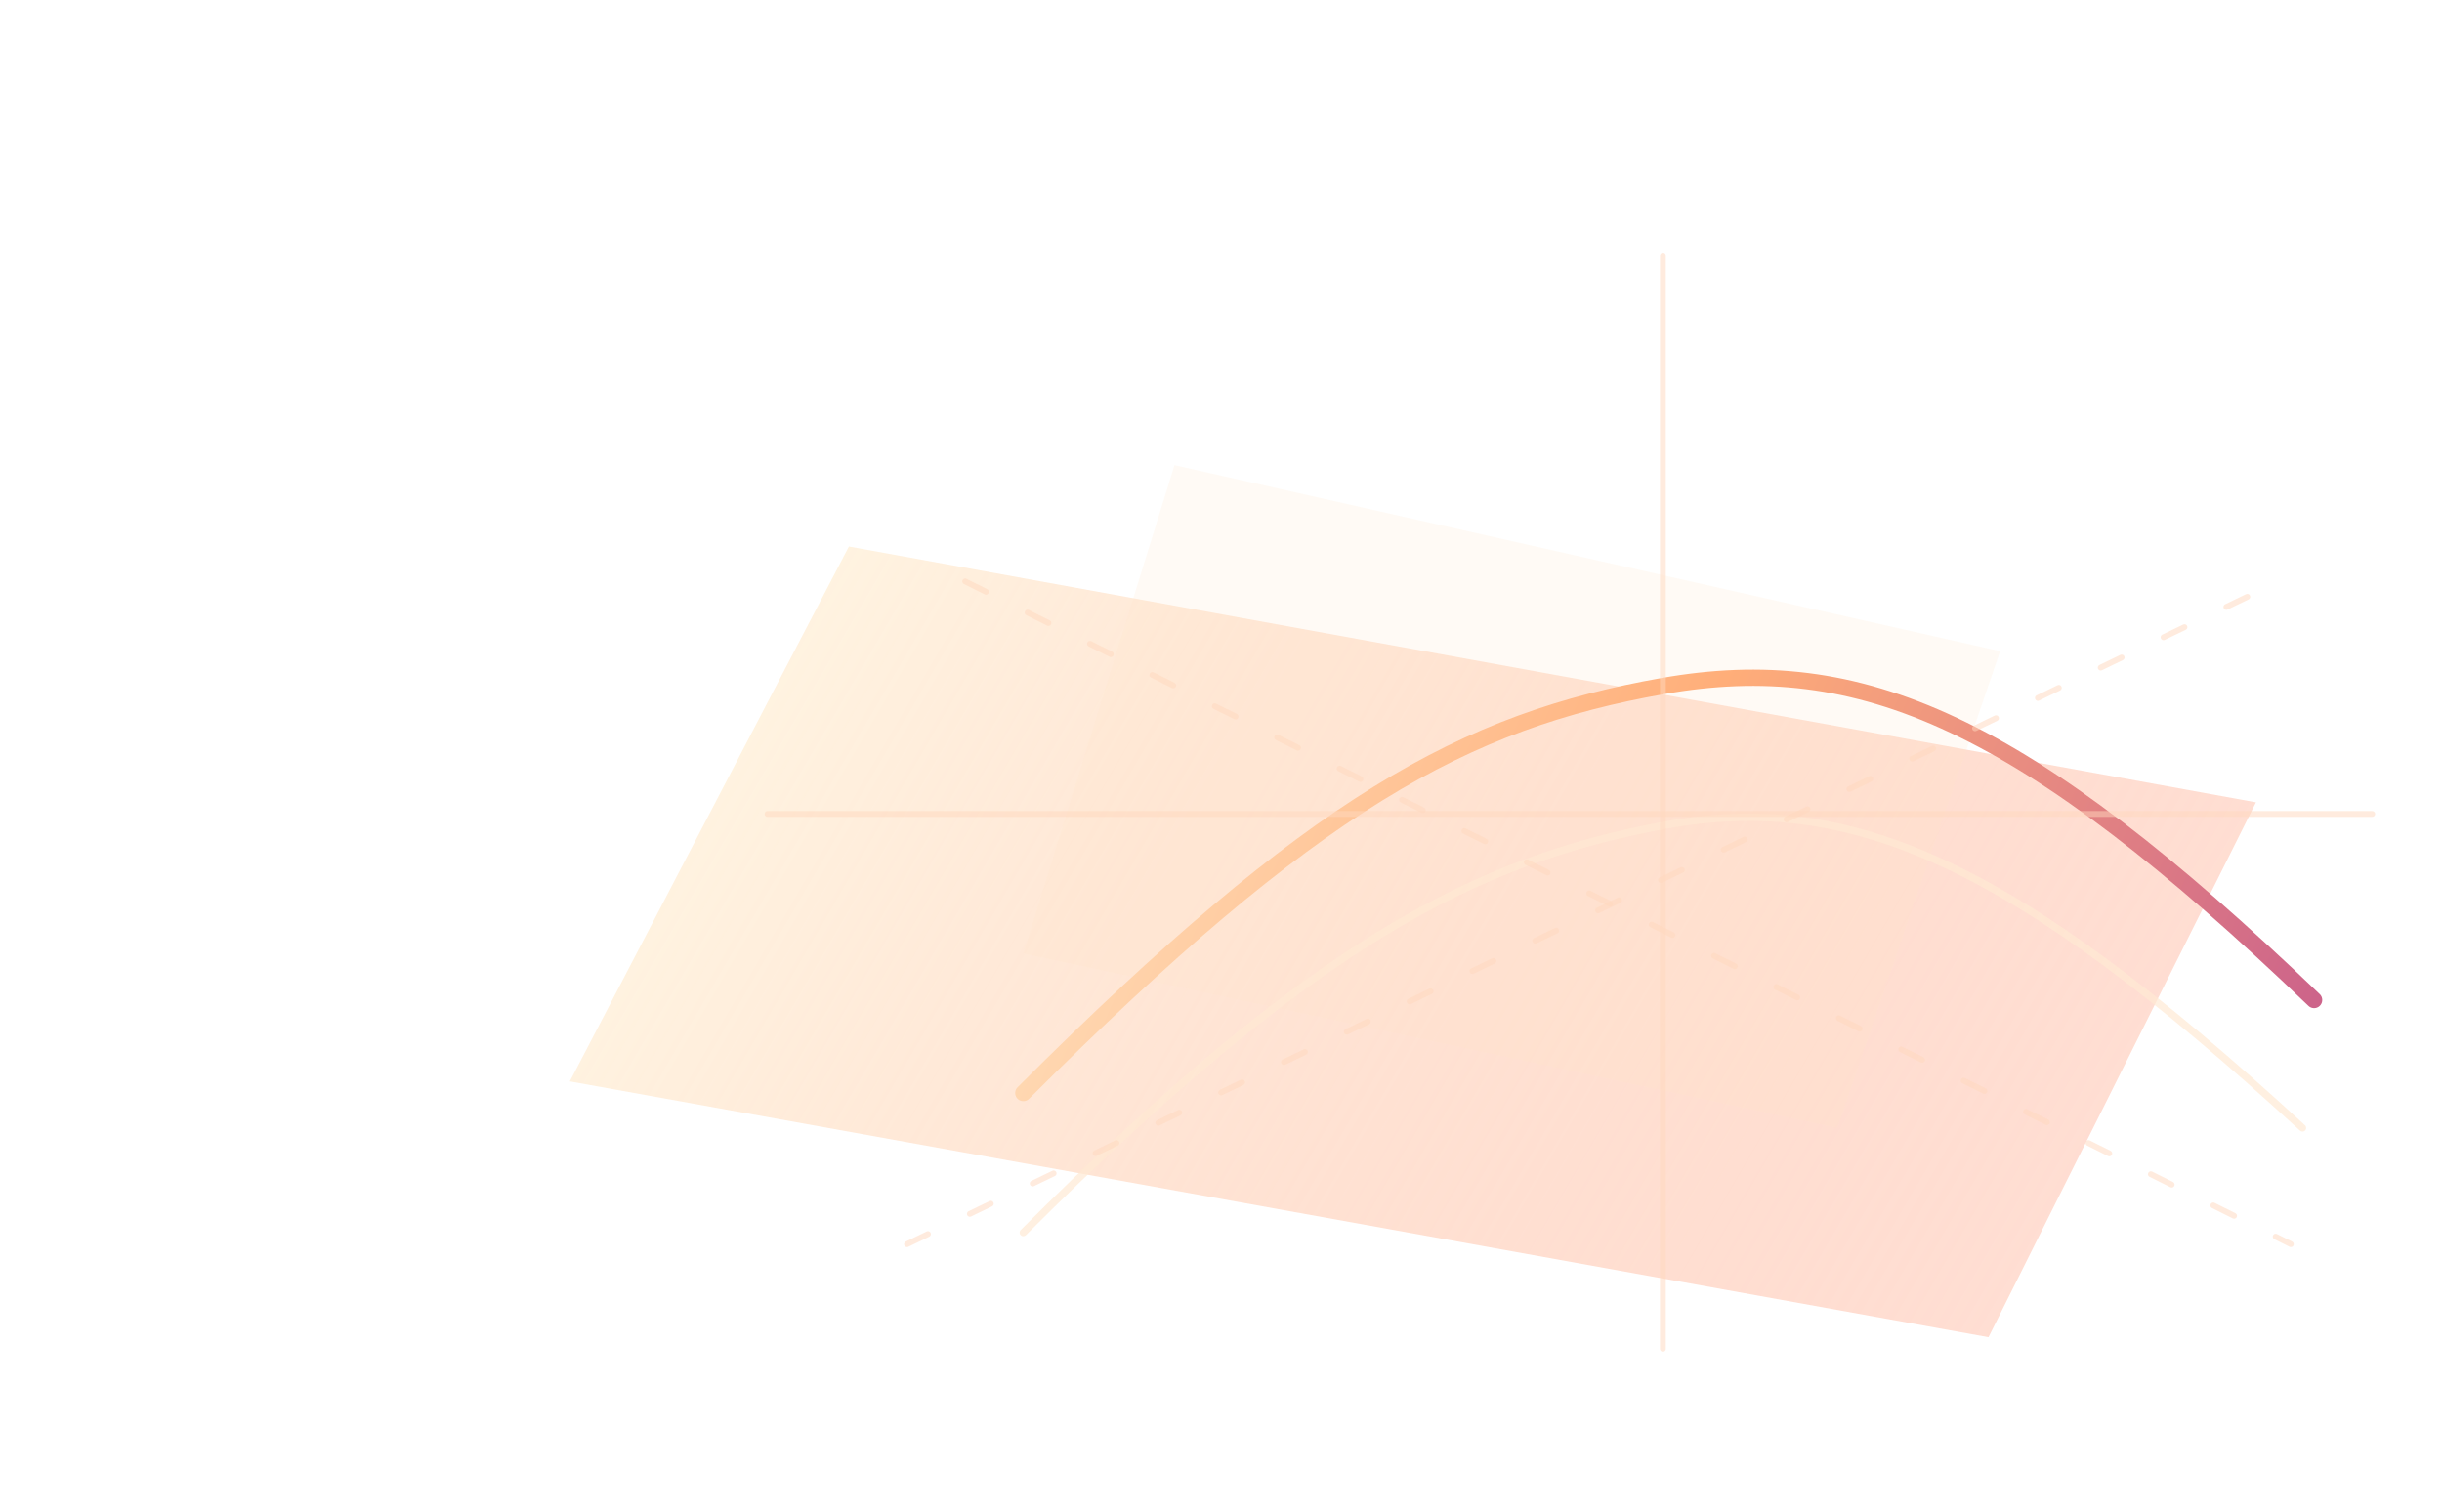
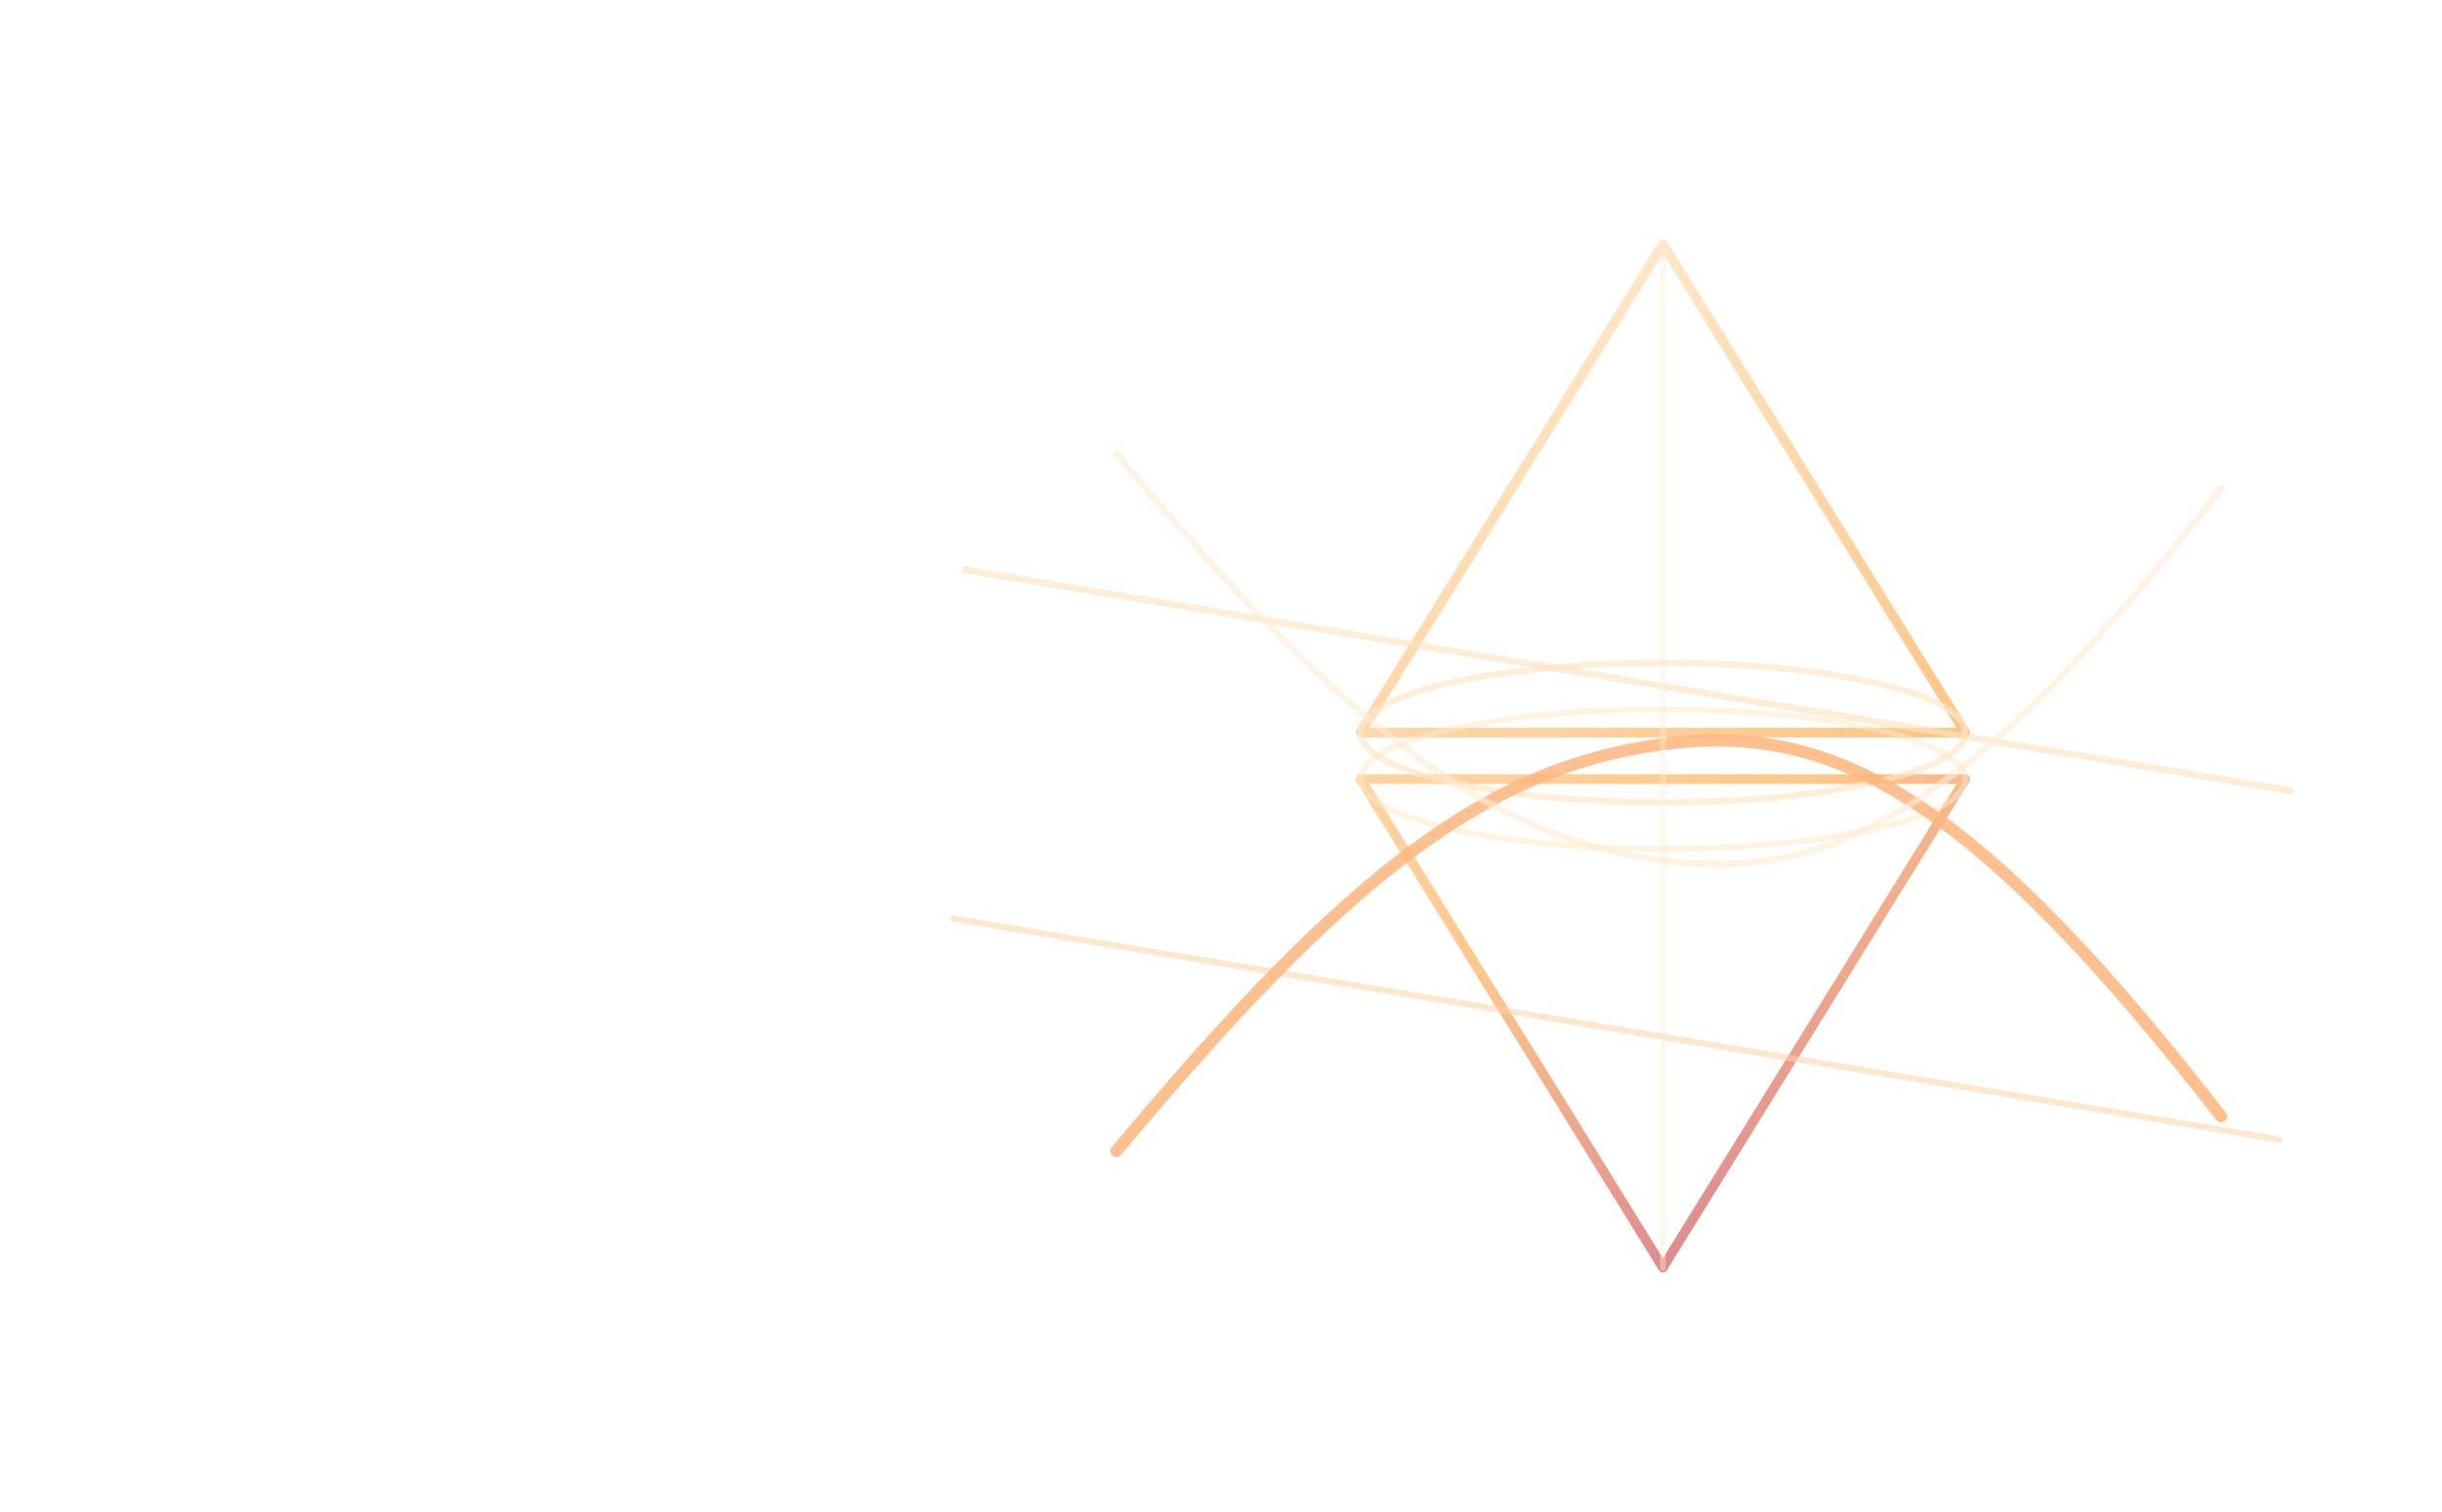
<svg xmlns="http://www.w3.org/2000/svg" width="420" height="260" viewBox="0 0 420 260" fill="none">
  <defs>
-     <linearGradient id="anaB-plane" x1="152" y1="70" x2="392" y2="210" gradientUnits="userSpaceOnUse">
-       <stop offset="0" stop-color="#FFF0D6" stop-opacity="0.72" />
-       <stop offset="1" stop-color="#FF9A7B" stop-opacity="0.32" />
-     </linearGradient>
-     <linearGradient id="anaB-curve" x1="178" y1="102" x2="398" y2="196" gradientUnits="userSpaceOnUse">
-       <stop offset="0" stop-color="#FFE6C5" />
-       <stop offset="0.48" stop-color="#FFAE79" />
-       <stop offset="1" stop-color="#C95E8B" />
+     <linearGradient id="anaB-cone" x1="232" y1="36" x2="344" y2="228" gradientUnits="userSpaceOnUse">
+       <stop offset="0" stop-color="#FFF2DD" />
+       <stop offset="0.56" stop-color="#FFC789" />
+       <stop offset="1" stop-color="#C96592" />
    </linearGradient>
  </defs>
-   <polygon points="146,94 388,138 342,230 98,186" fill="url(#anaB-plane)" />
-   <path d="M202 80L344 112L316 194L176 164L202 80Z" fill="#FFE8CB" fill-opacity="0.18" />
-   <path d="M176 188C226 138 252 124 286 118C320 112 348 124 398 172" stroke="url(#anaB-curve)" stroke-width="2.8" stroke-linecap="round" />
-   <path d="M176 212C226 162 254 148 286 142C318 136 346 148 396 194" stroke="#FFE9D4" stroke-opacity="0.68" stroke-width="1.26" stroke-linecap="round" />
-   <g stroke="#FFD9BE" stroke-opacity="0.5" stroke-width="1" stroke-linecap="round">
-     <path d="M132 140H408" />
-     <path d="M286 44V232" />
-     <path d="M166 100L394 214" stroke-dasharray="4 8" />
-     <path d="M156 214L392 100" stroke-dasharray="4 8" />
+   <g fill="none" stroke-linecap="round" stroke-linejoin="round">
+     <path d="M286 42L234 126H338L286 42Z" stroke="url(#anaB-cone)" stroke-width="1.66" />
+     <path d="M286 218L234 134H338L286 218Z" stroke="url(#anaB-cone)" stroke-width="1.66" />
+     <ellipse cx="286" cy="126" rx="52" ry="12" stroke="#FFE8C8" stroke-opacity="0.68" stroke-width="1.08" />
+     <ellipse cx="286" cy="134" rx="52" ry="12" stroke="#FFE8C8" stroke-opacity="0.52" stroke-width="1.02" />
+     <path d="M166 98L394 136" stroke="#FFE2BE" stroke-opacity="0.64" stroke-width="1.16" />
+     <path d="M164 158L392 196" stroke="#FFD3A8" stroke-opacity="0.56" stroke-width="1.06" />
+     <path d="M192 198C232 150 256 132 286 128C316 124 340 138 382 192" stroke="#FFB67E" stroke-opacity="0.86" stroke-width="2.08" />
+     <path d="M192 78C232 126 256 144 286 148C316 152 340 138 382 84" stroke="#FFEBD4" stroke-opacity="0.62" stroke-width="1.14" />
+     <path d="M286 42V218" stroke="#FFEBD5" stroke-opacity="0.42" stroke-width="1" />
  </g>
</svg>
